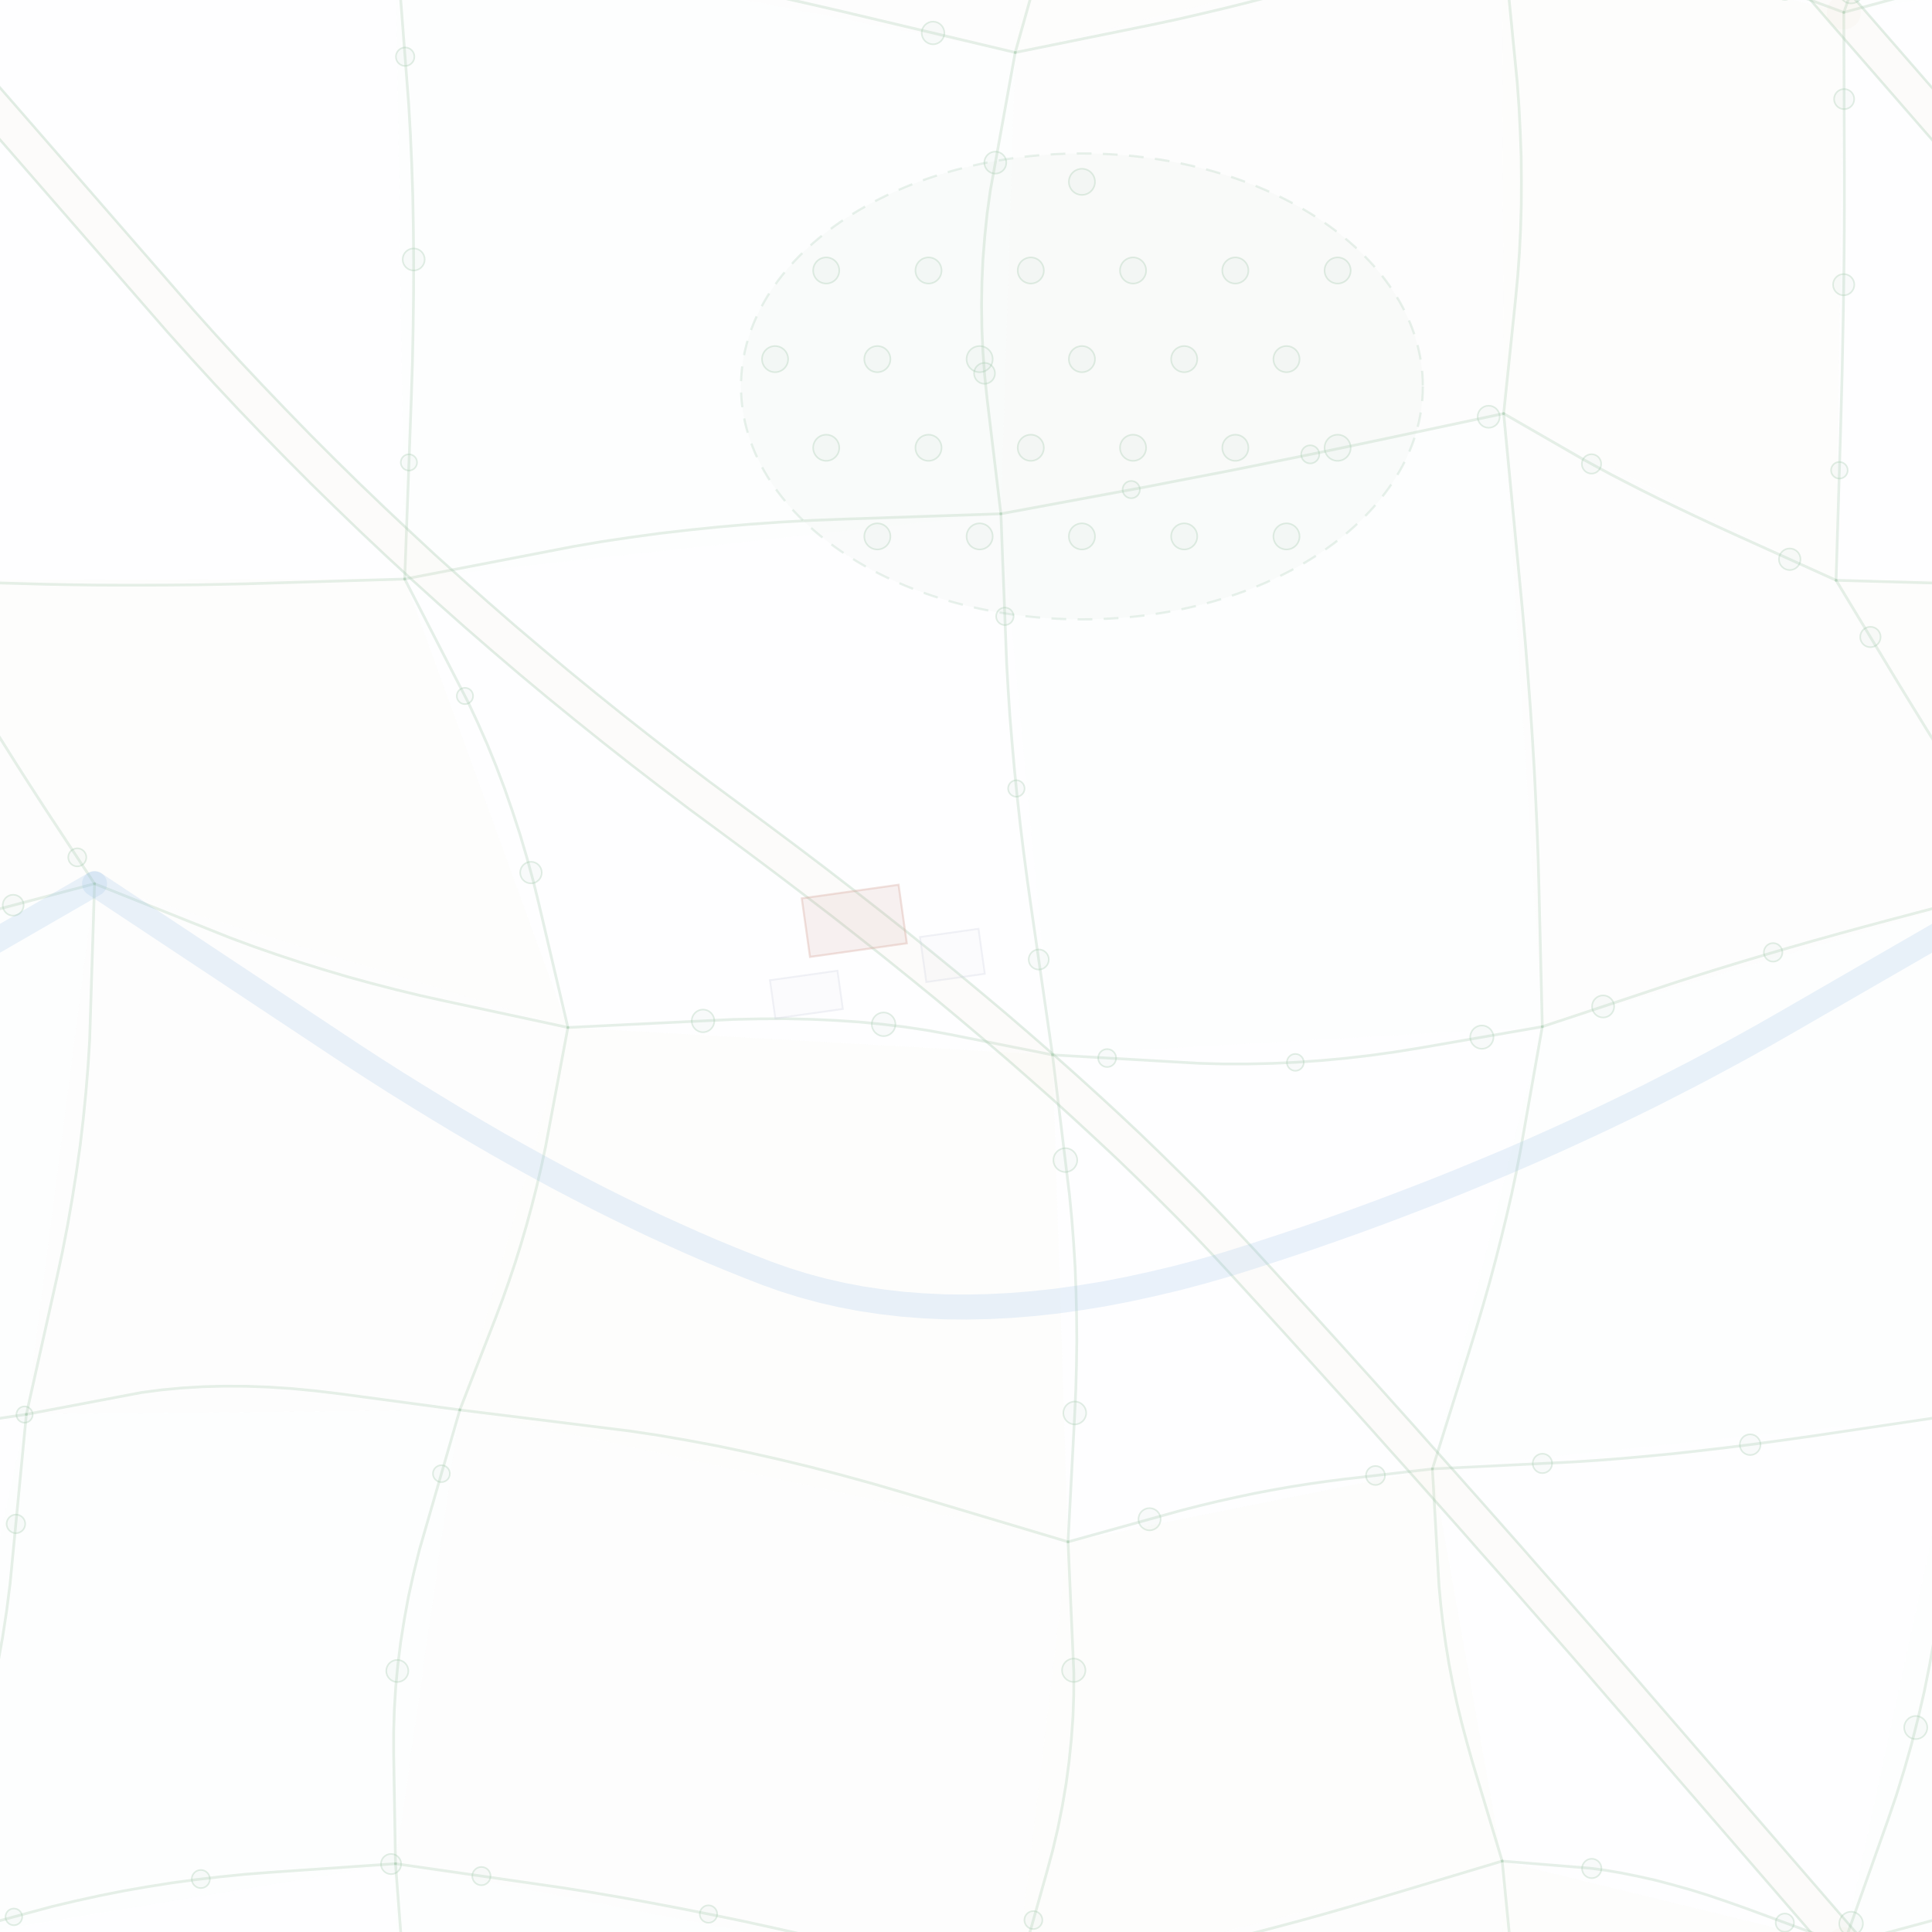
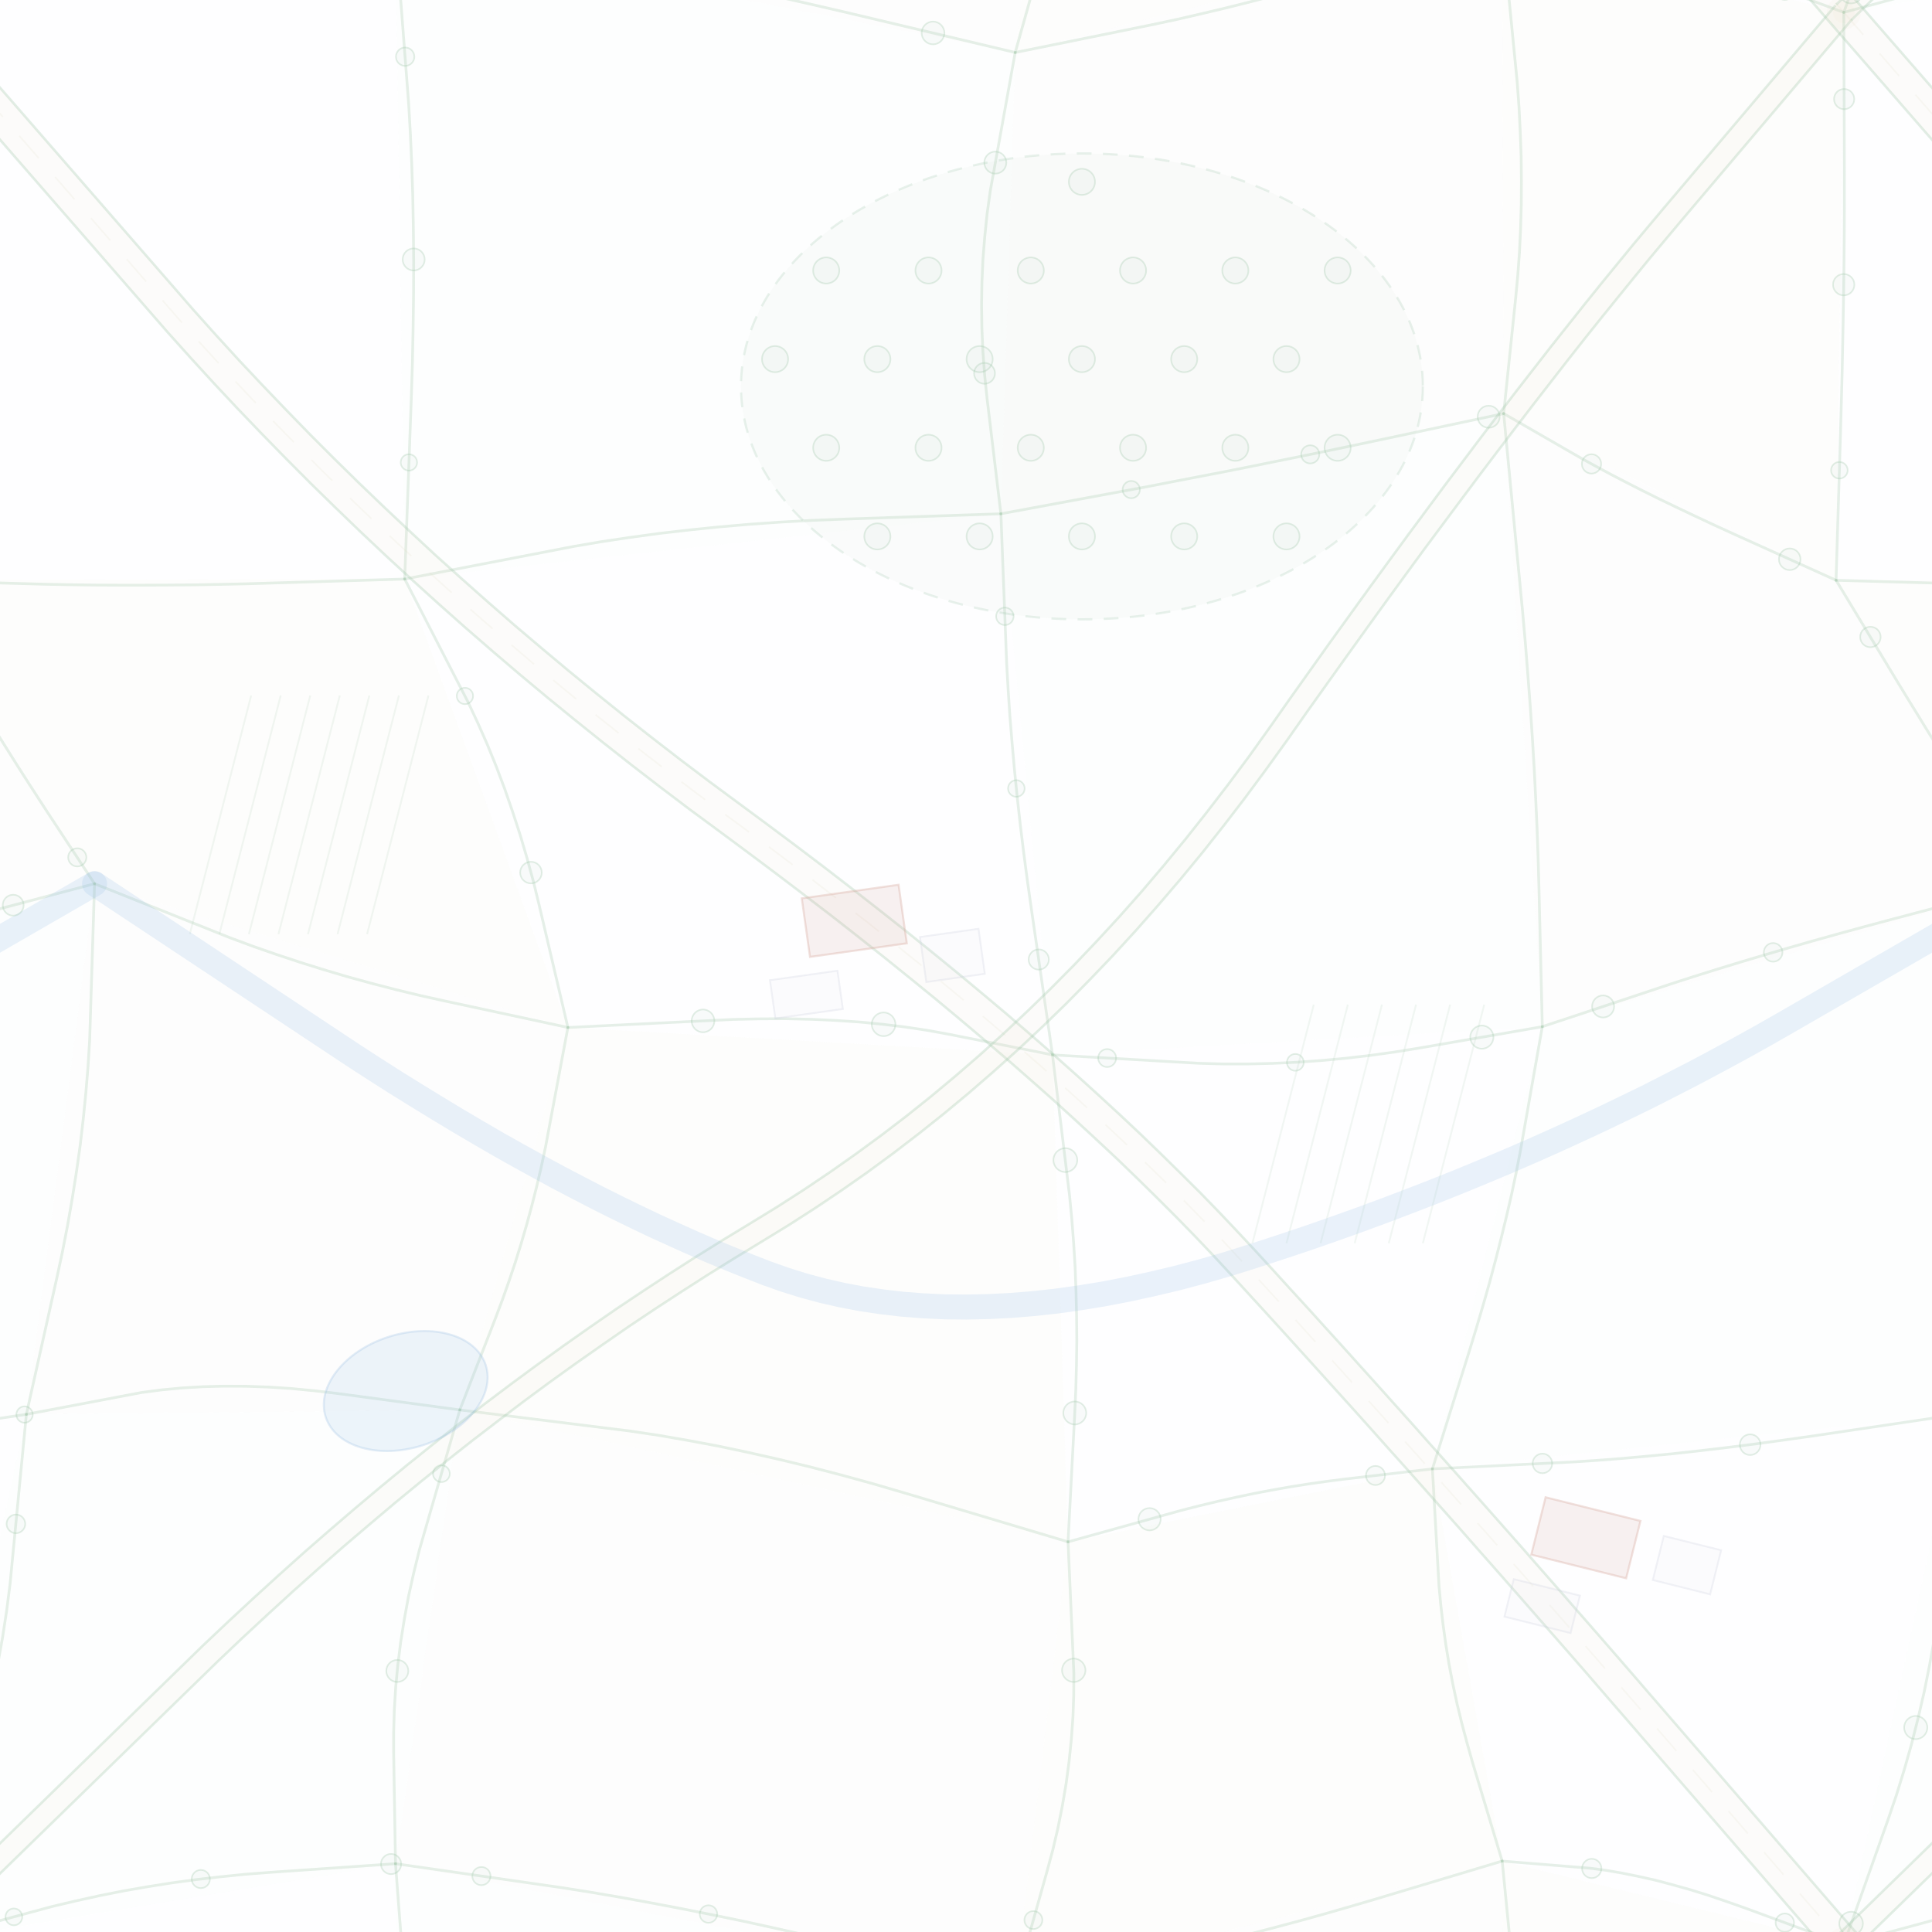
<svg xmlns="http://www.w3.org/2000/svg" viewBox="0 0 1700 1700" width="1700" height="1700">
  <defs>
    <g id="k">
      <path d="M-77.6 10.9L348 -60.1L356.1 509.5L-84.4 510.6Z" fill="rgba(203,212,232,.026)" />
      <path d="M-84.4 510.6L356.1 509.5L499.7 904.1L83.2 777.6Z" fill="rgba(212,210,182,.032)" />
      <path d="M83.2 777.6L499.7 904.1L404.6 1240.6L23.2 1244.5Z" fill="rgba(180,204,190,.028)" />
      <path d="M23.2 1244.5L404.6 1240.6L348 1639.9L-77.6 1710.9Z" fill="rgba(196,200,214,.020)" />
      <path d="M348 -60.1L893.3 46.2L880.7 452.1L356.1 509.5Z" fill="rgba(196,200,214,.020)" />
      <path d="M356.1 509.5L880.7 452.1L926.1 928.2L499.7 904.1Z" fill="rgba(203,212,232,.026)" />
      <path d="M499.7 904.1L926.1 928.2L939.8 1356.7L404.6 1240.6Z" fill="rgba(212,210,182,.032)" />
      <path d="M404.6 1240.6L939.8 1356.7L893.3 1746.2L348 1639.9Z" fill="rgba(180,204,190,.028)" />
      <path d="M893.3 46.2L1321.8 -62.4L1323.1 363.9L880.7 452.1Z" fill="rgba(180,204,190,.028)" />
      <path d="M880.7 452.1L1323.1 363.9L1357.1 903.4L926.1 928.2Z" fill="rgba(196,200,214,.020)" />
      <path d="M926.1 928.2L1357.1 903.4L1260.4 1292.5L939.8 1356.7Z" fill="rgba(203,212,232,.026)" />
      <path d="M939.8 1356.7L1260.4 1292.5L1321.8 1637.6L893.3 1746.2Z" fill="rgba(212,210,182,.032)" />
      <path d="M1321.8 -62.4L1622.4 10.9L1615.6 510.6L1323.1 363.9Z" fill="rgba(212,210,182,.032)" />
      <path d="M1323.1 363.9L1615.6 510.6L1783.2 777.6L1357.1 903.4Z" fill="rgba(180,204,190,.028)" />
      <path d="M1357.1 903.4L1783.2 777.6L1723.2 1244.5L1260.4 1292.5Z" fill="rgba(196,200,214,.020)" />
      <path d="M1260.4 1292.5L1723.2 1244.5L1622.4 1710.9L1321.8 1637.6Z" fill="rgba(203,212,232,.026)" />
+       <path d="M221 612L167 822" stroke="rgba(158,196,168,.13)" stroke-width="1.6" fill="none" />
+       <path d="M247 612L193 822" stroke="rgba(158,196,168,.13)" stroke-width="1.6" fill="none" />
+       <path d="M273 612L219 822" stroke="rgba(158,196,168,.13)" stroke-width="1.6" fill="none" />
+       <path d="M299 612L245 822" stroke="rgba(158,196,168,.13)" stroke-width="1.6" fill="none" />
+       <path d="M325 612L271 822" stroke="rgba(158,196,168,.13)" stroke-width="1.6" fill="none" />
+       <path d="M351 612L297 822" stroke="rgba(158,196,168,.13)" stroke-width="1.6" fill="none" />
+       <path d="M377 612L323 822" stroke="rgba(158,196,168,.13)" stroke-width="1.6" fill="none" />
+       <path d="M1156 884L1102 1094" stroke="rgba(158,196,168,.13)" stroke-width="1.6" fill="none" />
+       <path d="M1186 884L1132 1094" stroke="rgba(158,196,168,.13)" stroke-width="1.6" fill="none" />
+       <path d="M1216 884L1162 1094" stroke="rgba(158,196,168,.13)" stroke-width="1.6" fill="none" />
+       <path d="M1246 884L1192 1094" stroke="rgba(158,196,168,.13)" stroke-width="1.6" fill="none" />
+       <path d="M1276 884L1222 1094" stroke="rgba(158,196,168,.13)" stroke-width="1.6" fill="none" />
+       <path d="M1306 884L1252 1094" stroke="rgba(158,196,168,.13)" stroke-width="1.6" fill="none" />
      <path d="M-77.6 10.9L45.7 -22.4L66.4 -27.3L87.3 -31.9L108.4 -36.1L129.6 -39.8L151 -43.2L172.5 -46.1L194.1 -48.6L215.9 -50.8L237.9 -52.5L348 -60.1" fill="none" stroke="rgba(158,196,168,.26)" stroke-width="2.4" stroke-linecap="round" />
      <path d="M-77.6 10.9L-77.1 155L-77.1 179.3L-77.2 203.7L-77.4 228.4L-77.7 253.3L-78.1 278.4L-78.6 303.7L-79.1 329.2L-79.8 354.8L-80.5 380.7L-84.4 510.6" fill="none" stroke="rgba(158,196,168,.26)" stroke-width="2.4" stroke-linecap="round" />
      <path d="M-84.4 510.6L40.4 514.1L61.6 514.5L83 514.8L104.6 514.9L126.5 514.9L148.7 514.8L171.1 514.6L193.7 514.2L216.6 513.7L239.8 513L356.1 509.5" fill="none" stroke="rgba(158,196,168,.26)" stroke-width="2.4" stroke-linecap="round" />
      <path d="M-84.4 510.6L-28.9 602.4L-19.9 617.1L-11.1 631.4L-2.5 645.4L6 658.9L14.3 672.1L22.4 684.8L30.4 697.2L38.1 709.1L45.7 720.7L83.2 777.6" fill="none" stroke="rgba(158,196,168,.26)" stroke-width="2.4" stroke-linecap="round" />
      <path d="M83.2 777.6L202.8 825.3L223 832.8L243.4 839.9L263.9 846.7L284.7 853.2L305.6 859.4L326.7 865.2L347.9 870.7L369.4 875.9L391 880.7L499.7 904.1" fill="none" stroke="rgba(158,196,168,.26)" stroke-width="2.4" stroke-linecap="round" />
      <path d="M83.2 777.6L78.9 914.9L77.5 937.9L75.6 961L73.3 984.2L70.6 1007.5L67.3 1030.9L63.6 1054.4L59.5 1078L54.9 1101.7L49.8 1125.4L23.2 1244.5" fill="none" stroke="rgba(158,196,168,.26)" stroke-width="2.4" stroke-linecap="round" />
      <path d="M23.2 1244.5L124.5 1225.3L142 1223L160 1221.3L178.4 1220.2L197.2 1219.7L216.5 1219.8L236.2 1220.5L256.4 1221.8L277.1 1223.8L298.1 1226.3L404.6 1240.6" fill="none" stroke="rgba(158,196,168,.26)" stroke-width="2.4" stroke-linecap="round" />
      <path d="M23.2 1244.5L8.9 1393.3L5.8 1417.6L2.1 1441.7L-2.2 1465.5L-6.9 1488.9L-12.3 1512.1L-18.1 1535L-24.5 1557.5L-31.4 1579.8L-38.9 1601.8L-77.6 1710.9" fill="none" stroke="rgba(158,196,168,.26)" stroke-width="2.4" stroke-linecap="round" />
      <path d="M348 -60.1L494.4 -39L519.7 -35L545.5 -30.6L571.9 -25.8L598.8 -20.7L626.4 -15.2L654.5 -9.4L683.2 -3.1L712.5 3.5L742.4 10.4L893.3 46.2" fill="none" stroke="rgba(158,196,168,.26)" stroke-width="2.4" stroke-linecap="round" />
      <path d="M348 -60.1L359.6 91.5L361.1 117.7L362.3 144.5L363.2 172L363.7 200.2L364 229L363.9 258.5L363.5 288.6L362.9 319.3L361.9 350.8L356.1 509.5" fill="none" stroke="rgba(158,196,168,.26)" stroke-width="2.4" stroke-linecap="round" />
      <path d="M356.1 509.5L504.3 480.9L529.4 476.6L554.9 472.8L580.6 469.3L606.7 466.3L633.1 463.6L659.8 461.3L686.8 459.4L714.1 457.9L741.8 456.8L880.7 452.1" fill="none" stroke="rgba(158,196,168,.26)" stroke-width="2.4" stroke-linecap="round" />
      <path d="M356.1 509.5L411.8 617.7L420.5 636.3L428.8 655.1L436.6 674.3L444 693.9L450.9 713.8L457.5 734L463.6 754.6L469.3 775.5L474.5 796.8L499.7 904.1" fill="none" stroke="rgba(158,196,168,.26)" stroke-width="2.4" stroke-linecap="round" />
      <path d="M499.7 904.1L645.4 897L668.8 896.5L691.6 896.4L713.8 896.9L735.5 897.9L756.5 899.3L776.9 901.3L796.7 903.7L815.9 906.6L834.6 910L926.1 928.2" fill="none" stroke="rgba(158,196,168,.26)" stroke-width="2.4" stroke-linecap="round" />
      <path d="M499.7 904.1L480 1009.3L476.3 1026.6L472.3 1043.8L468 1060.8L463.4 1077.7L458.5 1094.5L453.3 1111.1L447.8 1127.5L442 1143.9L435.9 1160.1L404.6 1240.6" fill="none" stroke="rgba(158,196,168,.26)" stroke-width="2.4" stroke-linecap="round" />
      <path d="M404.6 1240.6L554.3 1259.2L579.7 1263L605.6 1267.5L631.8 1272.4L658.3 1278L685.3 1284.1L712.6 1290.7L740.3 1297.9L768.3 1305.6L796.7 1313.9L939.8 1356.7" fill="none" stroke="rgba(158,196,168,.26)" stroke-width="2.4" stroke-linecap="round" />
      <path d="M404.6 1240.6L369 1363.9L364 1384.2L359.5 1404.5L355.8 1424.6L352.6 1444.7L350.1 1464.6L348.2 1484.4L347 1504L346.4 1523.6L346.4 1543L348 1639.9" fill="none" stroke="rgba(158,196,168,.26)" stroke-width="2.4" stroke-linecap="round" />
      <path d="M893.3 46.2L1014.9 21.5L1035.5 17.1L1056.3 12.3L1077.4 7.3L1098.7 2L1120.2 -3.6L1142 -9.4L1164 -15.5L1186.3 -21.9L1208.8 -28.5L1321.8 -62.4" fill="none" stroke="rgba(158,196,168,.26)" stroke-width="2.4" stroke-linecap="round" />
      <path d="M893.3 46.2L871.4 167.7L868.6 187.9L866.5 208.2L864.9 228.5L864 248.8L863.7 269.1L864 289.4L864.9 309.7L866.4 330L868.5 350.4L880.7 452.1" fill="none" stroke="rgba(158,196,168,.26)" stroke-width="2.4" stroke-linecap="round" />
      <path d="M880.7 452.1L1009.5 428.2L1031.1 424L1052.9 419.8L1074.8 415.6L1096.9 411.2L1119.1 406.7L1141.4 402.2L1163.8 397.6L1186.4 392.9L1209.2 388.1L1323.1 363.9" fill="none" stroke="rgba(158,196,168,.26)" stroke-width="2.4" stroke-linecap="round" />
      <path d="M880.7 452.1L885.8 584.4L887.1 607L888.6 629.9L890.5 653.1L892.6 676.8L895 700.8L897.7 725.1L900.7 749.8L904 774.8L907.6 800.3L926.1 928.2" fill="none" stroke="rgba(158,196,168,.26)" stroke-width="2.4" stroke-linecap="round" />
      <path d="M926.1 928.2L1054.7 935.6L1076.2 936.2L1097.7 936.2L1119.2 935.7L1140.7 934.7L1162.3 933.2L1183.9 931.2L1205.5 928.7L1227.1 925.7L1248.8 922.2L1357.1 903.4" fill="none" stroke="rgba(158,196,168,.26)" stroke-width="2.4" stroke-linecap="round" />
      <path d="M926.1 928.2L941.1 1051.8L943.1 1072.6L944.7 1093.6L946 1114.8L946.8 1136.2L947.3 1157.7L947.5 1179.3L947.2 1201.2L946.6 1223.2L945.6 1245.4L939.8 1356.7" fill="none" stroke="rgba(158,196,168,.26)" stroke-width="2.4" stroke-linecap="round" />
      <path d="M939.8 1356.7L1039.1 1329.1L1055.5 1324.9L1071.8 1321L1088 1317.4L1104.1 1314L1120 1311L1135.9 1308.2L1151.7 1305.7L1167.3 1303.5L1182.9 1301.5L1260.4 1292.5" fill="none" stroke="rgba(158,196,168,.26)" stroke-width="2.4" stroke-linecap="round" />
      <path d="M939.8 1356.7L944.9 1472.3L944.8 1491.6L944.1 1511L942.7 1530.4L940.7 1549.9L938.1 1569.4L934.8 1588.9L930.9 1608.5L926.3 1628.1L921 1647.7L893.3 1746.2" fill="none" stroke="rgba(158,196,168,.26)" stroke-width="2.4" stroke-linecap="round" />
      <path d="M1321.8 -62.4L1399.4 -56.1L1412.9 -54.3L1426.9 -51.9L1441.3 -49L1456.1 -45.7L1471.3 -41.7L1487 -37.3L1503.1 -32.3L1519.6 -26.7L1536.6 -20.7L1622.4 10.9" fill="none" stroke="rgba(158,196,168,.26)" stroke-width="2.4" stroke-linecap="round" />
      <path d="M1321.8 -62.4L1335 72.1L1336.6 94.2L1337.7 116.1L1338.5 137.7L1338.7 159.2L1338.6 180.4L1338 201.3L1337 222.1L1335.5 242.6L1333.6 262.9L1323.1 363.9" fill="none" stroke="rgba(158,196,168,.26)" stroke-width="2.4" stroke-linecap="round" />
      <path d="M1323.1 363.9L1392 403.6L1404.4 410.4L1417.4 417.4L1431.1 424.5L1445.4 431.8L1460.3 439.2L1475.9 446.7L1492.1 454.4L1509 462.3L1526.5 470.3L1615.6 510.6" fill="none" stroke="rgba(158,196,168,.26)" stroke-width="2.4" stroke-linecap="round" />
      <path d="M1323.1 363.9L1339.8 538.6L1342.3 567.1L1344.5 595.2L1346.6 622.8L1348.4 650L1350 676.8L1351.3 703.1L1352.5 729L1353.4 754.4L1354.1 779.4L1357.1 903.4" fill="none" stroke="rgba(158,196,168,.26)" stroke-width="2.4" stroke-linecap="round" />
      <path d="M1357.1 903.4L1470.5 865.7L1490 859.4L1510.1 853.1L1530.7 846.8L1551.8 840.5L1573.3 834.2L1595.3 827.9L1617.9 821.6L1640.9 815.3L1664.4 809L1783.2 777.6" fill="none" stroke="rgba(158,196,168,.26)" stroke-width="2.4" stroke-linecap="round" />
      <path d="M1357.1 903.4L1337.8 1012.8L1334.2 1031.4L1330.2 1050.3L1325.8 1069.4L1321.1 1088.7L1316.1 1108.3L1310.8 1128.1L1305.1 1148.2L1299.1 1168.5L1292.8 1189.1L1260.4 1292.5" fill="none" stroke="rgba(158,196,168,.26)" stroke-width="2.4" stroke-linecap="round" />
      <path d="M1260.4 1292.5L1384.1 1286.4L1405.4 1285L1427.3 1283.3L1449.6 1281.3L1472.5 1279.1L1495.9 1276.5L1519.8 1273.7L1544.3 1270.6L1569.2 1267.2L1594.7 1263.6L1723.2 1244.5" fill="none" stroke="rgba(158,196,168,.26)" stroke-width="2.4" stroke-linecap="round" />
      <path d="M1260.4 1292.5L1266.2 1395.4L1267.8 1412.5L1269.8 1429.7L1272.2 1447L1275 1464.2L1278.3 1481.5L1282 1498.8L1286.2 1516.1L1290.8 1533.4L1295.7 1550.8L1321.8 1637.6" fill="none" stroke="rgba(158,196,168,.26)" stroke-width="2.4" stroke-linecap="round" />
      <path d="M-77.6 10.9L159.1 282.8L179.2 305.2L199.6 327.5L220.3 349.6L241.3 371.5L262.6 393.2L284.1 414.8L305.9 436.3L328 457.5L350.4 478.6L373.1 499.5L396.1 520.3L419.3 540.9L442.8 561.3L466.6 581.6L490.7 601.7L515.1 621.7L539.7 641.4L564.6 661L589.8 680.5L615.3 699.8L641.1 718.9L666.8 737.8L691.9 756.7L716.6 775.5L740.8 794.1L764.6 812.6L787.8 831L810.5 849.3L832.8 867.5L854.6 885.6L875.9 903.6L896.7 921.4L917 939.1L936.8 956.8L956.1 974.3L975 991.7L993.3 1009L1011.2 1026.2L1028.6 1043.2L1045.5 1060.2L1061.9 1077L1077.8 1093.7L1093.3 1110.4L1108.5 1127L1123.8 1143.7L1139.1 1160.5L1154.5 1177.5L1169.9 1194.5L1185.4 1211.7L1201 1229L1216.6 1246.4L1232.3 1263.9L1248 1281.5L1263.8 1299.3L1279.7 1317.1L1295.6 1335.1L1311.6 1353.1L1327.6 1371.3L1343.7 1389.6L1359.8 1408L1376 1426.5L1392.3 1445.2L1408.6 1463.9L1424.9 1482.7L1441.4 1501.7L1622.4 1710.9" fill="none" stroke="rgba(223,213,190,.085)" stroke-width="30" stroke-linecap="round" />
      <path d="M-89 20.7L147.8 292.7L168.1 315.3L188.6 337.7L209.4 359.9L230.5 381.9L251.9 403.8L273.5 425.5L295.5 447L317.7 468.4L340.2 489.6L363 510.6L386.1 531.5L409.4 552.2L433 572.7L456.9 593.1L481.1 613.3L505.6 633.3L530.4 653.2L555.4 672.9L580.7 692.4L606.3 711.8L632.2 730.9L657.8 749.9L682.9 768.7L707.5 787.4L731.7 805.9L755.3 824.4L778.4 842.7L801.1 861L823.3 879.1L844.9 897.1L866.1 915L886.8 932.7L907 950.4L926.8 967.9L946 985.4L964.7 1002.7L983 1019.8L1000.7 1036.9L1018 1053.9L1034.8 1070.7L1051.1 1087.4L1066.9 1104L1082.2 1120.5L1097.4 1137.1L1112.7 1153.8L1128 1170.6L1143.4 1187.6L1158.8 1204.6L1174.3 1221.8L1189.9 1239L1205.5 1256.4L1221.1 1273.9L1236.9 1291.5L1252.6 1309.2L1268.5 1327.1L1284.4 1345L1300.3 1363.1L1316.3 1381.2L1332.4 1399.5L1348.5 1417.9L1364.7 1436.4L1381 1455L1397.3 1473.7L1413.6 1492.6L1430 1511.5L1611 1720.7" fill="none" stroke="rgba(158,196,168,.30)" stroke-width="2.2" />
      <path d="M-66.3 1L170.4 272.9L190.3 295.1L210.6 317.3L231.2 339.2L252.1 361L273.2 382.7L294.7 404.2L316.4 425.5L338.4 446.6L360.7 467.6L383.2 488.5L406.1 509.1L429.2 529.6L452.6 550L476.3 570.1L500.3 590.2L524.5 610L549 629.7L573.8 649.2L598.9 668.6L624.3 687.8L650 706.8L675.7 725.8L701 744.7L725.8 763.5L750 782.2L773.8 800.8L797.2 819.3L820 837.7L842.3 855.9L864.2 874.1L885.6 892.1L906.5 910.1L926.9 927.9L946.8 945.6L966.2 963.2L985.2 980.7L1003.7 998.1L1021.6 1015.4L1039.1 1032.6L1056.2 1049.6L1072.7 1066.6L1088.7 1083.5L1104.3 1100.2L1119.5 1116.8L1134.8 1133.6L1150.2 1150.4L1165.6 1167.4L1181.1 1184.5L1196.6 1201.7L1212.2 1219L1227.8 1236.4L1243.5 1253.9L1259.2 1271.6L1275 1289.3L1290.9 1307.2L1306.8 1325.1L1322.8 1343.2L1338.9 1361.4L1354.9 1379.7L1371.1 1398.1L1387.3 1416.7L1403.6 1435.3L1419.9 1454L1436.3 1472.9L1452.7 1491.9L1633.7 1701.1" fill="none" stroke="rgba(158,196,168,.30)" stroke-width="2.2" />
+       <path d="M-77.6 10.9L159.1 282.8L179.2 305.2L199.6 327.5L220.3 349.6L241.3 371.5L262.6 393.2L284.1 414.8L305.9 436.3L328 457.5L350.4 478.6L373.1 499.5L396.1 520.3L419.3 540.9L442.8 561.3L466.6 581.6L490.7 601.7L515.1 621.7L539.7 641.4L564.6 661L589.8 680.5L615.3 699.8L641.1 718.9L666.8 737.8L691.9 756.7L716.6 775.5L740.8 794.1L764.6 812.6L787.8 831L810.5 849.3L832.8 867.5L854.6 885.6L875.9 903.6L896.7 921.4L917 939.1L936.8 956.8L956.1 974.3L975 991.7L993.3 1009L1011.2 1026.2L1028.6 1043.2L1045.5 1060.2L1061.9 1077L1077.8 1093.7L1093.3 1110.4L1108.5 1127L1123.8 1143.7L1139.1 1160.5L1154.5 1177.5L1169.9 1194.5L1185.4 1211.7L1201 1229L1216.6 1246.4L1232.3 1263.9L1248 1281.5L1263.8 1299.3L1279.7 1317.1L1295.6 1335.1L1311.6 1353.1L1327.6 1371.3L1343.7 1389.6L1359.8 1408L1376 1426.5L1392.3 1445.2L1408.6 1463.9L1424.9 1482.7L1441.4 1501.7L1622.4 1710.9" fill="none" stroke="rgba(223,213,190,.16)" stroke-width="1.4" stroke-dasharray="26 22" />
+       <path d="M-77.6 1710.9L185.5 1454.5L207.5 1433.7L229.6 1413.1L251.8 1392.9L274.1 1372.9L296.5 1353.4L318.9 1334.1L341.5 1315.2L364.1 1296.6L386.8 1278.3L409.5 1260.3L432.4 1242.7L455.3 1225.4L478.3 1208.4L501.4 1191.8L524.6 1175.5L547.9 1159.5L571.2 1143.8L594.6 1128.5L618.1 1113.5L641.7 1098.8L665.4 1084.4L689 1069.9L712.3 1055L735.3 1039.5L758.1 1023.4L780.7 1006.9L803 989.8L825 972.3L846.8 954.1L868.3 935.5L889.6 916.4L910.6 896.7L931.3 876.5L951.8 855.8L972 834.6L992 812.9L1011.7 790.6L1031.2 767.8L1050.4 744.5L1069.3 720.7L1088 696.3L1106.5 671.4L1124.6 646.1L1142.6 620.6L1160.3 595.6L1177.9 571.1L1195.2 546.9L1212.3 523.3L1229.3 500L1246 477.2L1262.5 454.8L1278.9 432.9L1295 411.4L1310.9 390.3L1326.6 369.7L1342.1 349.5L1357.5 329.7L1372.6 310.4L1387.5 291.5L1402.2 273.1L1416.7 255.1L1431 237.5L1445.1 220.4L1459 203.7L1472.7 187.4L1622.4 10.9" fill="none" stroke="rgba(223,213,190,.085)" stroke-width="19" stroke-linecap="round" />
+       <path d="M-71 1717.7L192.1 1461.4L214 1440.6L236.1 1420.1L258.2 1399.9L280.4 1380.1L302.7 1360.5L325.1 1341.4L347.5 1322.5L370.1 1303.9L392.7 1285.7L415.4 1267.8L438.2 1250.3L461 1233L483.9 1216.1L507 1199.5L530.1 1183.3L553.2 1167.3L576.5 1151.7L599.8 1136.5L623.2 1121.5L646.7 1106.9L670.3 1092.5L694 1078L717.5 1062.9L740.7 1047.3L763.7 1031.2L786.4 1014.5L808.8 997.3L831 979.6L852.9 961.4L874.6 942.6L896 923.4L917.1 903.6L938 883.3L958.6 862.4L979 841.1L999.1 819.2L1018.9 796.8L1038.5 773.9L1057.8 750.5L1076.8 726.5L1095.6 702L1114.1 677L1132.4 651.6L1150.3 626.1L1168.1 601.1L1185.6 576.6L1202.9 552.5L1220 528.8L1236.9 505.6L1253.6 482.8L1270.2 460.5L1286.5 438.6L1302.6 417.1L1318.5 396.1L1334.2 375.5L1349.7 355.3L1365 335.6L1380 316.3L1394.9 297.4L1409.6 279L1424.1 261.1L1438.4 243.5L1452.4 226.4L1466.3 209.8L1480 193.5L1629.6 17" fill="none" stroke="rgba(158,196,168,.30)" stroke-width="2.2" />
+       <path d="M-84.3 1704.1L178.8 1447.7L201 1426.7L223.2 1406.1L245.5 1385.8L267.8 1365.8L290.3 1346.2L312.8 1326.9L335.4 1307.9L358.1 1289.2L380.9 1270.9L403.7 1252.9L426.6 1235.2L449.7 1217.8L472.8 1200.8L495.9 1184.1L519.2 1167.7L542.5 1151.6L566 1135.9L589.5 1120.5L613.1 1105.4L636.7 1090.7L660.4 1076.3L683.9 1061.9L707.1 1047L730 1031.6L752.6 1015.7L775 999.3L797.1 982.4L819 964.9L840.6 946.9L862 928.4L883.1 909.4L904 889.8L924.6 869.8L945 849.2L965.1 828.1L985 806.5L1004.6 784.4L1023.9 761.7L1043 738.5L1061.8 714.8L1080.4 690.6L1098.8 665.9L1116.9 640.6L1134.8 615.1L1152.6 590.1L1170.1 565.5L1187.5 541.4L1204.6 517.7L1221.6 494.4L1238.3 471.6L1254.9 449.2L1271.2 427.2L1287.4 405.7L1303.3 384.6L1319.1 363.9L1334.6 343.7L1350 323.9L1365.1 304.5L1380.1 285.6L1394.8 267.1L1409.3 249.1L1423.7 231.5L1437.8 214.3L1451.8 197.6L1465.5 181.3L1615.1 4.7" fill="none" stroke="rgba(158,196,168,.30)" stroke-width="2.2" />
      <path d="M83.2 777.6L310.3 928.2L329.1 940.4L347.6 952.2L366.1 963.7L384.4 974.9L402.6 985.9L420.6 996.5L438.5 1006.9L456.3 1016.9L473.9 1026.6L491.4 1036.1L508.8 1045.2L526 1054.1L543 1062.6L560 1070.9L576.8 1078.9L593.5 1086.5L610 1093.9L626.4 1101L642.6 1107.7L658.8 1114.2L674.7 1120.4L690.8 1126.1L707.2 1131.2L723.9 1135.7L741 1139.6L758.4 1142.9L776.1 1145.5L794.1 1147.6L812.4 1149L831.1 1149.9L850.1 1150.1L869.4 1149.7L889.1 1148.7L909 1147.1L929.3 1144.9L950 1142L970.9 1138.6L992.2 1134.5L1013.8 1129.8L1035.7 1124.6L1058 1118.7L1080.5 1112.2L1103.4 1105L1126.4 1097.5L1149.2 1089.9L1171.9 1082L1194.4 1074L1216.7 1065.8L1238.8 1057.4L1260.8 1048.9L1282.6 1040.2L1304.2 1031.3L1325.7 1022.3L1347 1013.1L1368.1 1003.7L1389.1 994.1L1409.9 984.4L1430.5 974.5L1451 964.5L1471.2 954.2L1491.4 943.8L1511.3 933.2L1531.1 922.5L1550.7 911.6L1570.2 900.5L1783.2 777.6" fill="none" stroke="rgba(146,186,226,.19)" stroke-width="22" stroke-linecap="round" />
+       <ellipse cx="357" cy="1224" rx="74" ry="50" transform="rotate(-18 357 1224)" fill="rgba(146,186,226,.15)" stroke="rgba(146,186,226,.26)" stroke-width="1.8" />
      <ellipse cx="952" cy="340" rx="300" ry="205" fill="rgba(158,196,168,.045)" stroke="rgba(158,196,168,.22)" stroke-width="2" stroke-dasharray="13 10" />
      <circle cx="952" cy="160" r="11.5" fill="rgba(158,196,168,.055)" stroke="rgba(158,196,168,.30)" stroke-width="1.4" />
      <circle cx="727" cy="238" r="11.5" fill="rgba(158,196,168,.055)" stroke="rgba(158,196,168,.30)" stroke-width="1.4" />
      <circle cx="817" cy="238" r="11.5" fill="rgba(158,196,168,.055)" stroke="rgba(158,196,168,.30)" stroke-width="1.4" />
      <circle cx="907" cy="238" r="11.5" fill="rgba(158,196,168,.055)" stroke="rgba(158,196,168,.30)" stroke-width="1.4" />
      <circle cx="997" cy="238" r="11.5" fill="rgba(158,196,168,.055)" stroke="rgba(158,196,168,.30)" stroke-width="1.4" />
      <circle cx="1087" cy="238" r="11.5" fill="rgba(158,196,168,.055)" stroke="rgba(158,196,168,.30)" stroke-width="1.4" />
      <circle cx="1177" cy="238" r="11.5" fill="rgba(158,196,168,.055)" stroke="rgba(158,196,168,.30)" stroke-width="1.4" />
      <circle cx="682" cy="316" r="11.5" fill="rgba(158,196,168,.055)" stroke="rgba(158,196,168,.30)" stroke-width="1.4" />
      <circle cx="772" cy="316" r="11.5" fill="rgba(158,196,168,.055)" stroke="rgba(158,196,168,.30)" stroke-width="1.4" />
      <circle cx="862" cy="316" r="11.5" fill="rgba(158,196,168,.055)" stroke="rgba(158,196,168,.30)" stroke-width="1.4" />
      <circle cx="952" cy="316" r="11.5" fill="rgba(158,196,168,.055)" stroke="rgba(158,196,168,.30)" stroke-width="1.4" />
      <circle cx="1042" cy="316" r="11.5" fill="rgba(158,196,168,.055)" stroke="rgba(158,196,168,.30)" stroke-width="1.4" />
      <circle cx="1132" cy="316" r="11.5" fill="rgba(158,196,168,.055)" stroke="rgba(158,196,168,.30)" stroke-width="1.4" />
      <circle cx="727" cy="394" r="11.5" fill="rgba(158,196,168,.055)" stroke="rgba(158,196,168,.30)" stroke-width="1.4" />
      <circle cx="817" cy="394" r="11.5" fill="rgba(158,196,168,.055)" stroke="rgba(158,196,168,.30)" stroke-width="1.4" />
      <circle cx="907" cy="394" r="11.5" fill="rgba(158,196,168,.055)" stroke="rgba(158,196,168,.30)" stroke-width="1.4" />
      <circle cx="997" cy="394" r="11.5" fill="rgba(158,196,168,.055)" stroke="rgba(158,196,168,.30)" stroke-width="1.4" />
      <circle cx="1087" cy="394" r="11.5" fill="rgba(158,196,168,.055)" stroke="rgba(158,196,168,.30)" stroke-width="1.4" />
      <circle cx="1177" cy="394" r="11.5" fill="rgba(158,196,168,.055)" stroke="rgba(158,196,168,.30)" stroke-width="1.4" />
      <circle cx="772" cy="472" r="11.5" fill="rgba(158,196,168,.055)" stroke="rgba(158,196,168,.30)" stroke-width="1.4" />
      <circle cx="862" cy="472" r="11.5" fill="rgba(158,196,168,.055)" stroke="rgba(158,196,168,.30)" stroke-width="1.4" />
      <circle cx="952" cy="472" r="11.5" fill="rgba(158,196,168,.055)" stroke="rgba(158,196,168,.30)" stroke-width="1.4" />
      <circle cx="1042" cy="472" r="11.5" fill="rgba(158,196,168,.055)" stroke="rgba(158,196,168,.30)" stroke-width="1.4" />
      <circle cx="1132" cy="472" r="11.5" fill="rgba(158,196,168,.055)" stroke="rgba(158,196,168,.30)" stroke-width="1.4" />
-       <circle cx="12.2" cy="-13.3" r="7.36" fill="rgba(158,196,168,.055)" stroke="rgba(158,196,168,.30)" stroke-width="1.4" />
-       <circle cx="176.7" cy="-46.6" r="7.973" fill="rgba(158,196,168,.055)" stroke="rgba(158,196,168,.30)" stroke-width="1.4" />
-       <circle cx="344.1" cy="-59.8" r="8.906" fill="rgba(158,196,168,.055)" stroke="rgba(158,196,168,.30)" stroke-width="1.4" />
-       <circle cx="-77.3" cy="87.2" r="8.865" fill="rgba(158,196,168,.055)" stroke="rgba(158,196,168,.30)" stroke-width="1.4" />
-       <circle cx="-77.7" cy="250.5" r="9.36" fill="rgba(158,196,168,.055)" stroke="rgba(158,196,168,.30)" stroke-width="1.4" />
-       <circle cx="-81.5" cy="413.8" r="7.32" fill="rgba(158,196,168,.055)" stroke="rgba(158,196,168,.30)" stroke-width="1.4" />
-       <circle cx="-54.2" cy="560.5" r="8.978" fill="rgba(158,196,168,.055)" stroke="rgba(158,196,168,.30)" stroke-width="1.4" />
-       <circle cx="68" cy="754.4" r="7.957" fill="rgba(158,196,168,.055)" stroke="rgba(158,196,168,.30)" stroke-width="1.4" />
-       <circle cx="14" cy="1340.9" r="8.188" fill="rgba(158,196,168,.055)" stroke="rgba(158,196,168,.30)" stroke-width="1.4" />
-       <circle cx="-14.3" cy="1520.1" r="10.17" fill="rgba(158,196,168,.055)" stroke="rgba(158,196,168,.30)" stroke-width="1.4" />
-       <circle cx="-71.2" cy="1692.6" r="10.421" fill="rgba(158,196,168,.055)" stroke="rgba(158,196,168,.30)" stroke-width="1.4" />
-       <circle cx="423.6" cy="-49.2" r="8.046" fill="rgba(158,196,168,.055)" stroke="rgba(158,196,168,.30)" stroke-width="1.4" />
-       <circle cx="623.4" cy="-15.8" r="7.672" fill="rgba(158,196,168,.055)" stroke="rgba(158,196,168,.30)" stroke-width="1.4" />
-       <circle cx="821" cy="29" r="9.977" fill="rgba(158,196,168,.055)" stroke="rgba(158,196,168,.30)" stroke-width="1.4" />
-       <circle cx="356.5" cy="49.9" r="8.133" fill="rgba(158,196,168,.055)" stroke="rgba(158,196,168,.30)" stroke-width="1.4" />
-       <circle cx="364" cy="228.3" r="9.702" fill="rgba(158,196,168,.055)" stroke="rgba(158,196,168,.30)" stroke-width="1.4" />
-       <circle cx="359.8" cy="406.9" r="7.16" fill="rgba(158,196,168,.055)" stroke="rgba(158,196,168,.30)" stroke-width="1.4" />
-       <circle cx="409.1" cy="612.4" r="7.185" fill="rgba(158,196,168,.055)" stroke="rgba(158,196,168,.30)" stroke-width="1.4" />
-       <circle cx="467.2" cy="767.8" r="9.498" fill="rgba(158,196,168,.055)" stroke="rgba(158,196,168,.30)" stroke-width="1.4" />
-       <circle cx="618.6" cy="898.3" r="9.963" fill="rgba(158,196,168,.055)" stroke="rgba(158,196,168,.30)" stroke-width="1.4" />
-       <circle cx="777.5" cy="901.3" r="10.388" fill="rgba(158,196,168,.055)" stroke="rgba(158,196,168,.30)" stroke-width="1.4" />
-       <circle cx="388.4" cy="1296.7" r="7.448" fill="rgba(158,196,168,.055)" stroke="rgba(158,196,168,.30)" stroke-width="1.4" />
-       <circle cx="349.6" cy="1470.3" r="9.726" fill="rgba(158,196,168,.055)" stroke="rgba(158,196,168,.30)" stroke-width="1.4" />
-       <circle cx="875.8" cy="143.1" r="9.686" fill="rgba(158,196,168,.055)" stroke="rgba(158,196,168,.30)" stroke-width="1.4" />
-       <circle cx="866.3" cy="328.5" r="9.221" fill="rgba(158,196,168,.055)" stroke="rgba(158,196,168,.30)" stroke-width="1.4" />
-       <circle cx="995.4" cy="430.8" r="7.614" fill="rgba(158,196,168,.055)" stroke="rgba(158,196,168,.30)" stroke-width="1.4" />
-       <circle cx="1152.9" cy="399.8" r="7.98" fill="rgba(158,196,168,.055)" stroke="rgba(158,196,168,.30)" stroke-width="1.4" />
-       <circle cx="1309.9" cy="366.7" r="9.717" fill="rgba(158,196,168,.055)" stroke="rgba(158,196,168,.30)" stroke-width="1.4" />
-       <circle cx="884.2" cy="542.3" r="7.698" fill="rgba(158,196,168,.055)" stroke="rgba(158,196,168,.30)" stroke-width="1.4" />
-       <circle cx="894.3" cy="693.8" r="7.252" fill="rgba(158,196,168,.055)" stroke="rgba(158,196,168,.30)" stroke-width="1.4" />
-       <circle cx="914" cy="844.3" r="8.854" fill="rgba(158,196,168,.055)" stroke="rgba(158,196,168,.30)" stroke-width="1.4" />
-       <circle cx="974.2" cy="931" r="7.902" fill="rgba(158,196,168,.055)" stroke="rgba(158,196,168,.30)" stroke-width="1.4" />
-       <circle cx="1139.8" cy="934.8" r="7.43" fill="rgba(158,196,168,.055)" stroke="rgba(158,196,168,.30)" stroke-width="1.4" />
-       <circle cx="1303.9" cy="912.6" r="10.236" fill="rgba(158,196,168,.055)" stroke="rgba(158,196,168,.30)" stroke-width="1.4" />
-       <circle cx="937.4" cy="1020.8" r="10.49" fill="rgba(158,196,168,.055)" stroke="rgba(158,196,168,.30)" stroke-width="1.4" />
-       <circle cx="945.7" cy="1243.3" r="10.055" fill="rgba(158,196,168,.055)" stroke="rgba(158,196,168,.30)" stroke-width="1.4" />
-       <circle cx="1011.5" cy="1336.8" r="9.776" fill="rgba(158,196,168,.055)" stroke="rgba(158,196,168,.30)" stroke-width="1.4" />
-       <circle cx="1210.3" cy="1298.3" r="8.369" fill="rgba(158,196,168,.055)" stroke="rgba(158,196,168,.30)" stroke-width="1.4" />
-       <circle cx="944.8" cy="1469.7" r="10.29" fill="rgba(158,196,168,.055)" stroke="rgba(158,196,168,.30)" stroke-width="1.4" />
-       <circle cx="909.3" cy="1689.5" r="7.909" fill="rgba(158,196,168,.055)" stroke="rgba(158,196,168,.30)" stroke-width="1.4" />
-       <circle cx="1400.6" cy="-55.9" r="8.539" fill="rgba(158,196,168,.055)" stroke="rgba(158,196,168,.30)" stroke-width="1.4" />
-       <circle cx="1570.5" cy="-8.2" r="8.061" fill="rgba(158,196,168,.055)" stroke="rgba(158,196,168,.30)" stroke-width="1.4" />
-       <circle cx="1400.4" cy="408.2" r="8.526" fill="rgba(158,196,168,.055)" stroke="rgba(158,196,168,.30)" stroke-width="1.4" />
-       <circle cx="1574.8" cy="492.1" r="9.491" fill="rgba(158,196,168,.055)" stroke="rgba(158,196,168,.30)" stroke-width="1.4" />
-       <circle cx="1410.6" cy="885.6" r="9.736" fill="rgba(158,196,168,.055)" stroke="rgba(158,196,168,.30)" stroke-width="1.4" />
-       <circle cx="1560.2" cy="838" r="8.16" fill="rgba(158,196,168,.055)" stroke="rgba(158,196,168,.30)" stroke-width="1.4" />
-       <circle cx="1711.6" cy="796.5" r="9.211" fill="rgba(158,196,168,.055)" stroke="rgba(158,196,168,.30)" stroke-width="1.4" />
-       <circle cx="1357.2" cy="1287.7" r="8.553" fill="rgba(158,196,168,.055)" stroke="rgba(158,196,168,.30)" stroke-width="1.4" />
-       <circle cx="1540" cy="1271.2" r="9.12" fill="rgba(158,196,168,.055)" stroke="rgba(158,196,168,.30)" stroke-width="1.4" />
-       <circle cx="1721.6" cy="1244.7" r="7.165" fill="rgba(158,196,168,.055)" stroke="rgba(158,196,168,.30)" stroke-width="1.4" />
+       <circle cx="12.2" cy="-13.3" r="7.4" fill="rgba(158,196,168,.055)" stroke="rgba(158,196,168,.30)" stroke-width="1.4" />
+       <circle cx="176.7" cy="-46.6" r="8" fill="rgba(158,196,168,.055)" stroke="rgba(158,196,168,.30)" stroke-width="1.4" />
+       <circle cx="344.1" cy="-59.8" r="8.9" fill="rgba(158,196,168,.055)" stroke="rgba(158,196,168,.30)" stroke-width="1.4" />
+       <circle cx="-77.3" cy="87.2" r="8.9" fill="rgba(158,196,168,.055)" stroke="rgba(158,196,168,.30)" stroke-width="1.4" />
+       <circle cx="-77.7" cy="250.5" r="9.4" fill="rgba(158,196,168,.055)" stroke="rgba(158,196,168,.30)" stroke-width="1.4" />
+       <circle cx="-81.5" cy="413.8" r="7.3" fill="rgba(158,196,168,.055)" stroke="rgba(158,196,168,.30)" stroke-width="1.4" />
+       <circle cx="-54.2" cy="560.5" r="9" fill="rgba(158,196,168,.055)" stroke="rgba(158,196,168,.30)" stroke-width="1.4" />
+       <circle cx="68" cy="754.4" r="8" fill="rgba(158,196,168,.055)" stroke="rgba(158,196,168,.30)" stroke-width="1.4" />
+       <circle cx="14" cy="1340.9" r="8.2" fill="rgba(158,196,168,.055)" stroke="rgba(158,196,168,.30)" stroke-width="1.4" />
+       <circle cx="-14.3" cy="1520.1" r="10.2" fill="rgba(158,196,168,.055)" stroke="rgba(158,196,168,.30)" stroke-width="1.4" />
+       <circle cx="-71.2" cy="1692.6" r="10.4" fill="rgba(158,196,168,.055)" stroke="rgba(158,196,168,.30)" stroke-width="1.4" />
+       <circle cx="423.6" cy="-49.2" r="8" fill="rgba(158,196,168,.055)" stroke="rgba(158,196,168,.30)" stroke-width="1.4" />
+       <circle cx="623.4" cy="-15.8" r="7.7" fill="rgba(158,196,168,.055)" stroke="rgba(158,196,168,.30)" stroke-width="1.4" />
+       <circle cx="821" cy="29" r="10" fill="rgba(158,196,168,.055)" stroke="rgba(158,196,168,.30)" stroke-width="1.4" />
+       <circle cx="356.5" cy="49.9" r="8.1" fill="rgba(158,196,168,.055)" stroke="rgba(158,196,168,.30)" stroke-width="1.4" />
+       <circle cx="364" cy="228.3" r="9.7" fill="rgba(158,196,168,.055)" stroke="rgba(158,196,168,.30)" stroke-width="1.4" />
+       <circle cx="359.8" cy="406.9" r="7.2" fill="rgba(158,196,168,.055)" stroke="rgba(158,196,168,.30)" stroke-width="1.4" />
+       <circle cx="409.1" cy="612.4" r="7.2" fill="rgba(158,196,168,.055)" stroke="rgba(158,196,168,.30)" stroke-width="1.4" />
+       <circle cx="467.2" cy="767.8" r="9.5" fill="rgba(158,196,168,.055)" stroke="rgba(158,196,168,.30)" stroke-width="1.4" />
+       <circle cx="618.6" cy="898.3" r="10" fill="rgba(158,196,168,.055)" stroke="rgba(158,196,168,.30)" stroke-width="1.4" />
+       <circle cx="777.5" cy="901.3" r="10.4" fill="rgba(158,196,168,.055)" stroke="rgba(158,196,168,.30)" stroke-width="1.4" />
+       <circle cx="388.4" cy="1296.7" r="7.4" fill="rgba(158,196,168,.055)" stroke="rgba(158,196,168,.30)" stroke-width="1.4" />
+       <circle cx="349.6" cy="1470.3" r="9.7" fill="rgba(158,196,168,.055)" stroke="rgba(158,196,168,.30)" stroke-width="1.4" />
+       <circle cx="875.8" cy="143.1" r="9.7" fill="rgba(158,196,168,.055)" stroke="rgba(158,196,168,.30)" stroke-width="1.4" />
+       <circle cx="866.3" cy="328.5" r="9.2" fill="rgba(158,196,168,.055)" stroke="rgba(158,196,168,.30)" stroke-width="1.4" />
+       <circle cx="995.4" cy="430.8" r="7.6" fill="rgba(158,196,168,.055)" stroke="rgba(158,196,168,.30)" stroke-width="1.4" />
+       <circle cx="1152.9" cy="399.8" r="8" fill="rgba(158,196,168,.055)" stroke="rgba(158,196,168,.30)" stroke-width="1.4" />
+       <circle cx="1309.9" cy="366.7" r="9.7" fill="rgba(158,196,168,.055)" stroke="rgba(158,196,168,.30)" stroke-width="1.4" />
+       <circle cx="884.2" cy="542.3" r="7.7" fill="rgba(158,196,168,.055)" stroke="rgba(158,196,168,.30)" stroke-width="1.4" />
+       <circle cx="894.3" cy="693.8" r="7.3" fill="rgba(158,196,168,.055)" stroke="rgba(158,196,168,.30)" stroke-width="1.4" />
+       <circle cx="914" cy="844.3" r="8.9" fill="rgba(158,196,168,.055)" stroke="rgba(158,196,168,.30)" stroke-width="1.4" />
+       <circle cx="974.2" cy="931" r="7.9" fill="rgba(158,196,168,.055)" stroke="rgba(158,196,168,.30)" stroke-width="1.4" />
+       <circle cx="1139.8" cy="934.8" r="7.4" fill="rgba(158,196,168,.055)" stroke="rgba(158,196,168,.30)" stroke-width="1.4" />
+       <circle cx="1303.9" cy="912.6" r="10.2" fill="rgba(158,196,168,.055)" stroke="rgba(158,196,168,.30)" stroke-width="1.4" />
+       <circle cx="937.4" cy="1020.8" r="10.5" fill="rgba(158,196,168,.055)" stroke="rgba(158,196,168,.30)" stroke-width="1.4" />
+       <circle cx="945.7" cy="1243.3" r="10.1" fill="rgba(158,196,168,.055)" stroke="rgba(158,196,168,.30)" stroke-width="1.4" />
+       <circle cx="1011.5" cy="1336.8" r="9.8" fill="rgba(158,196,168,.055)" stroke="rgba(158,196,168,.30)" stroke-width="1.4" />
+       <circle cx="1210.3" cy="1298.3" r="8.4" fill="rgba(158,196,168,.055)" stroke="rgba(158,196,168,.30)" stroke-width="1.4" />
+       <circle cx="944.8" cy="1469.7" r="10.3" fill="rgba(158,196,168,.055)" stroke="rgba(158,196,168,.30)" stroke-width="1.4" />
+       <circle cx="909.3" cy="1689.5" r="7.9" fill="rgba(158,196,168,.055)" stroke="rgba(158,196,168,.30)" stroke-width="1.4" />
+       <circle cx="1400.6" cy="-55.9" r="8.5" fill="rgba(158,196,168,.055)" stroke="rgba(158,196,168,.30)" stroke-width="1.4" />
+       <circle cx="1570.5" cy="-8.2" r="8.1" fill="rgba(158,196,168,.055)" stroke="rgba(158,196,168,.30)" stroke-width="1.4" />
+       <circle cx="1400.4" cy="408.2" r="8.5" fill="rgba(158,196,168,.055)" stroke="rgba(158,196,168,.30)" stroke-width="1.4" />
+       <circle cx="1574.8" cy="492.1" r="9.5" fill="rgba(158,196,168,.055)" stroke="rgba(158,196,168,.30)" stroke-width="1.4" />
+       <circle cx="1410.6" cy="885.6" r="9.7" fill="rgba(158,196,168,.055)" stroke="rgba(158,196,168,.30)" stroke-width="1.4" />
+       <circle cx="1560.2" cy="838" r="8.2" fill="rgba(158,196,168,.055)" stroke="rgba(158,196,168,.30)" stroke-width="1.4" />
+       <circle cx="1711.6" cy="796.5" r="9.2" fill="rgba(158,196,168,.055)" stroke="rgba(158,196,168,.30)" stroke-width="1.4" />
+       <circle cx="1357.2" cy="1287.7" r="8.6" fill="rgba(158,196,168,.055)" stroke="rgba(158,196,168,.30)" stroke-width="1.4" />
+       <circle cx="1540" cy="1271.2" r="9.1" fill="rgba(158,196,168,.055)" stroke="rgba(158,196,168,.30)" stroke-width="1.4" />
+       <circle cx="1721.6" cy="1244.7" r="7.2" fill="rgba(158,196,168,.055)" stroke="rgba(158,196,168,.30)" stroke-width="1.4" />
      <rect x="705.5" y="790.5" width="86" height="52" transform="rotate(-8 705.5 790.5)" fill="rgba(206,148,138,.13)" stroke="rgba(214,168,158,.34)" stroke-width="1.8" />
      <rect x="809.5" y="824.5" width="52" height="40" transform="rotate(-8 809.5 824.5)" fill="rgba(200,206,220,.07)" stroke="rgba(200,206,220,.26)" stroke-width="1.6" />
      <rect x="677.5" y="862.5" width="60" height="34" transform="rotate(-8 677.5 862.5)" fill="rgba(200,206,220,.07)" stroke="rgba(200,206,220,.26)" stroke-width="1.6" />
+       <rect x="1360" y="1317.5" width="86" height="52" transform="rotate(14 1360 1317.5)" fill="rgba(206,148,138,.13)" stroke="rgba(214,168,158,.34)" stroke-width="1.8" />
+       <rect x="1464" y="1351.5" width="52" height="40" transform="rotate(14 1464 1351.5)" fill="rgba(200,206,220,.07)" stroke="rgba(200,206,220,.26)" stroke-width="1.6" />
+       <rect x="1332" y="1389.5" width="60" height="34" transform="rotate(14 1332 1389.5)" fill="rgba(200,206,220,.07)" stroke="rgba(200,206,220,.26)" stroke-width="1.6" />
    </g>
  </defs>
  <use href="#k" x="-1700" y="-1700" />
  <use href="#k" x="-1700" y="0" />
  <use href="#k" x="-1700" y="1700" />
  <use href="#k" x="0" y="-1700" />
  <use href="#k" x="0" y="0" />
  <use href="#k" x="0" y="1700" />
  <use href="#k" x="1700" y="-1700" />
  <use href="#k" x="1700" y="0" />
  <use href="#k" x="1700" y="1700" />
</svg>
